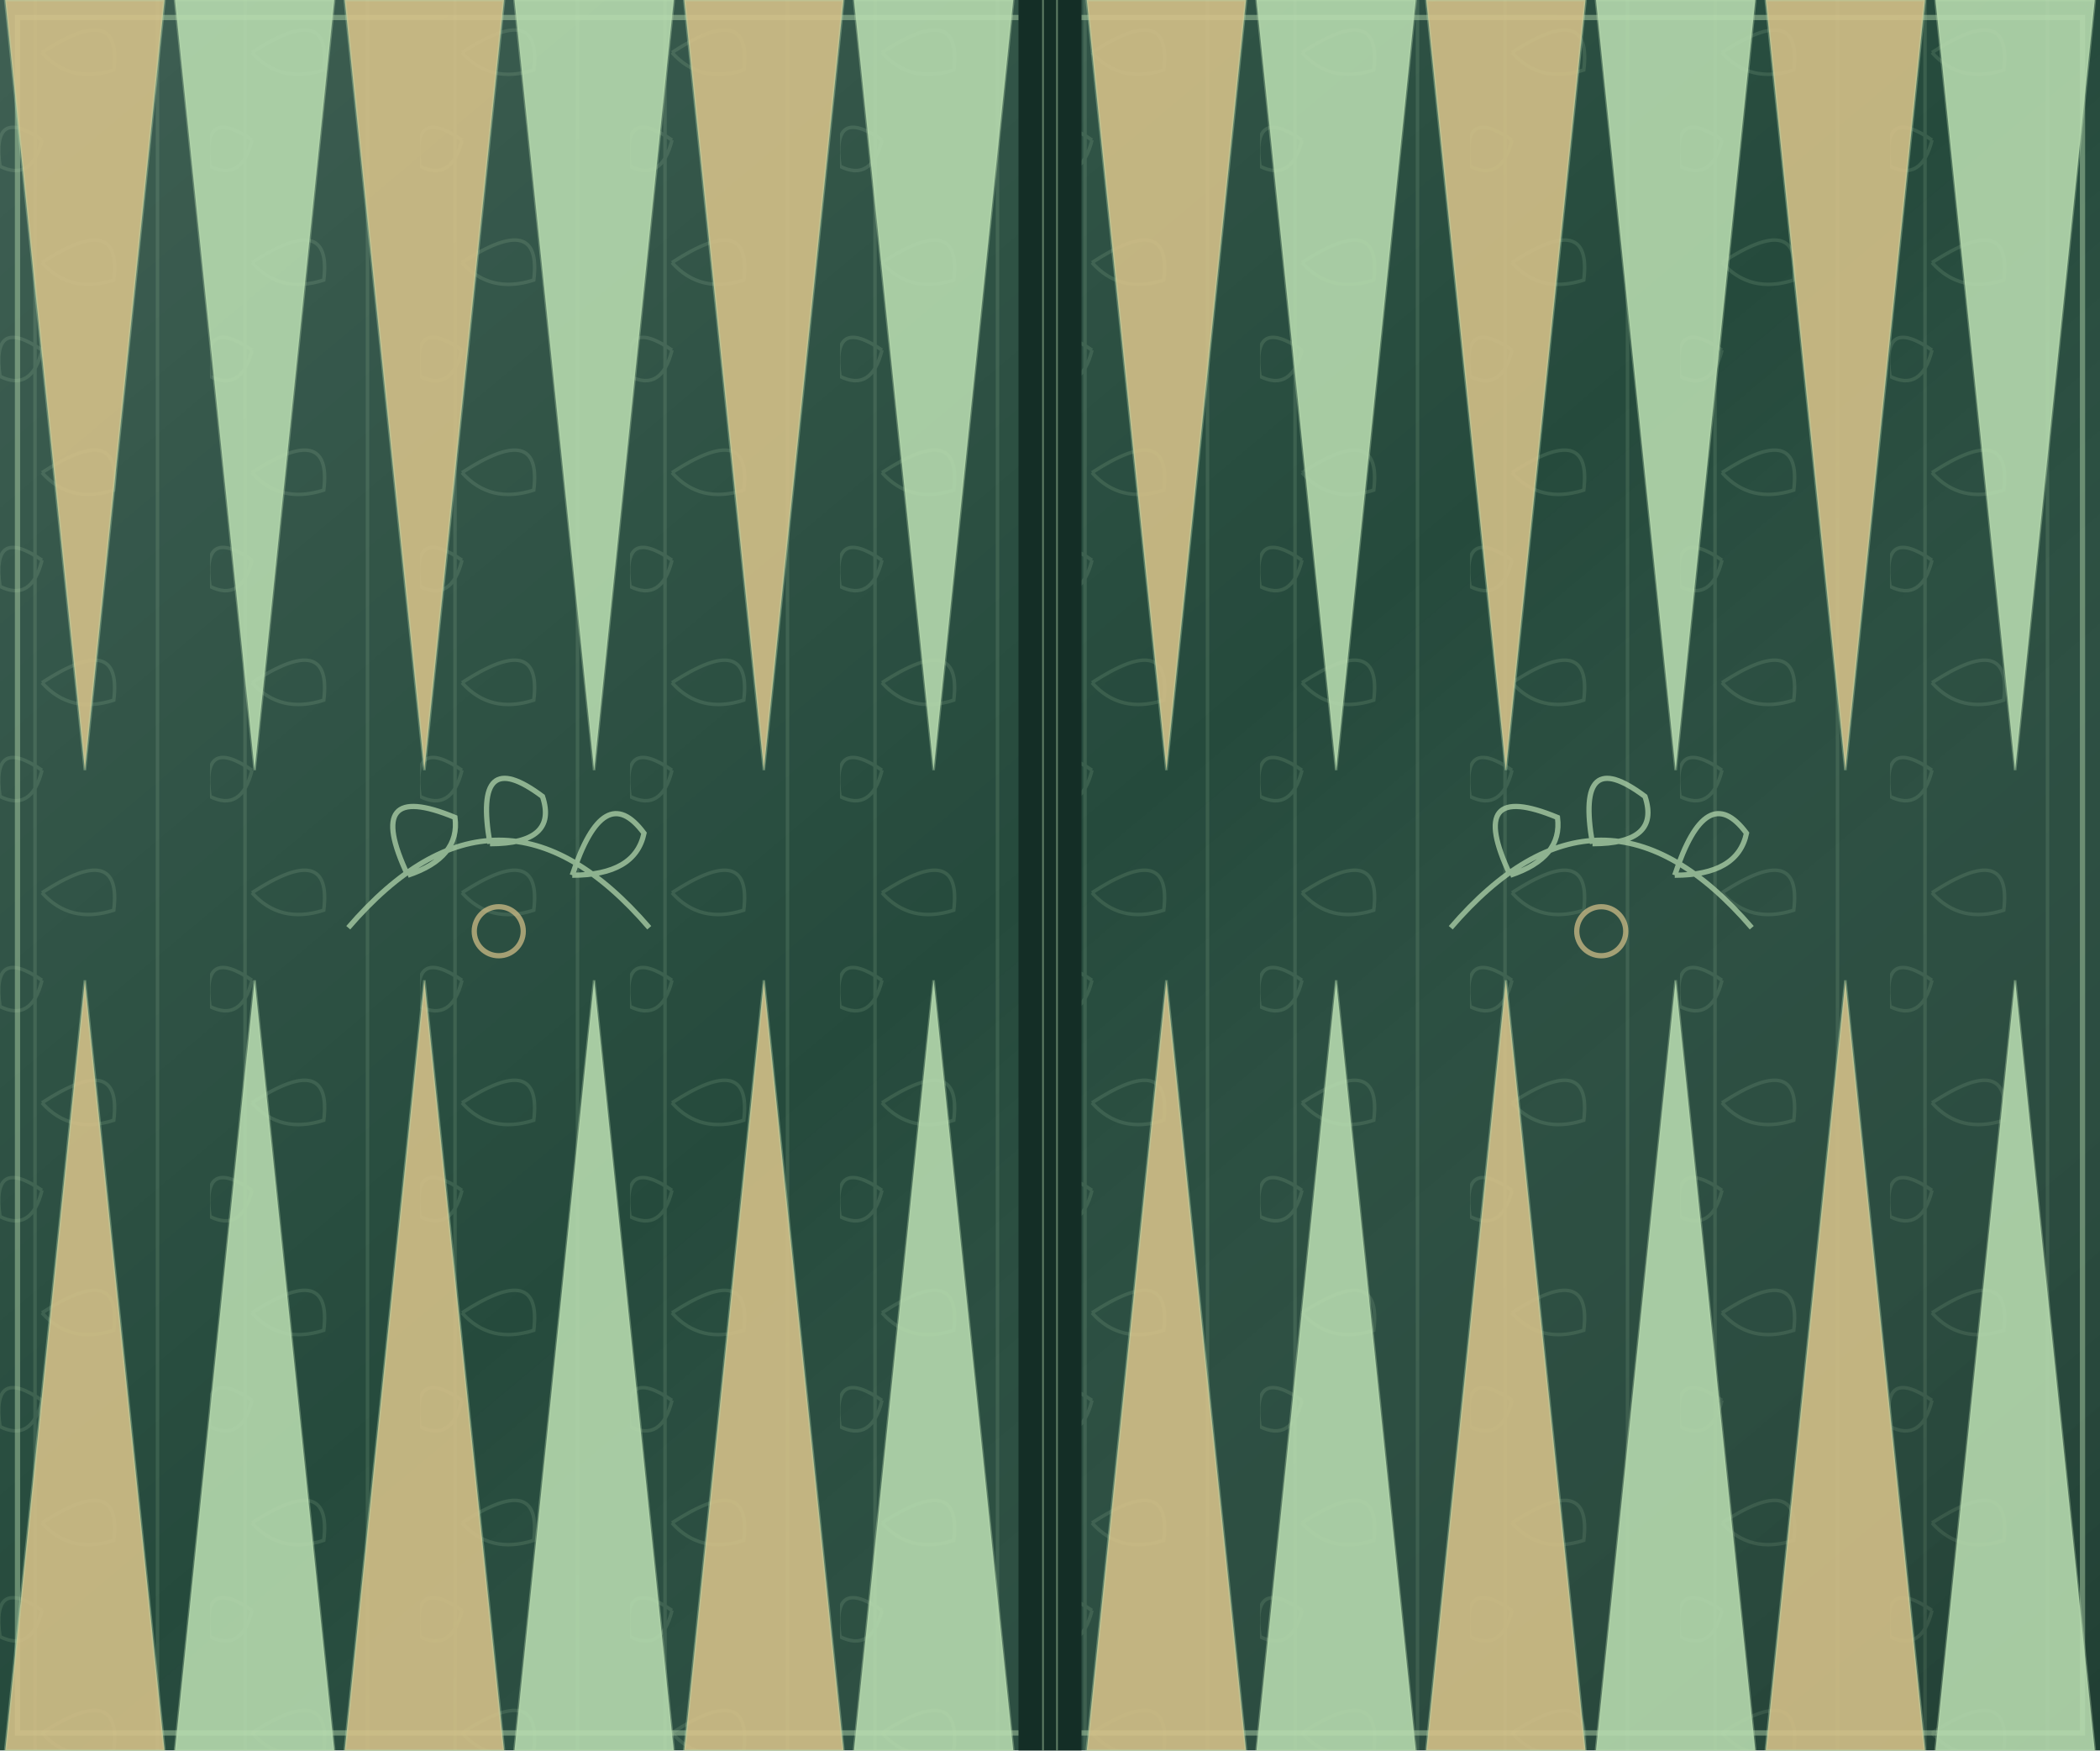
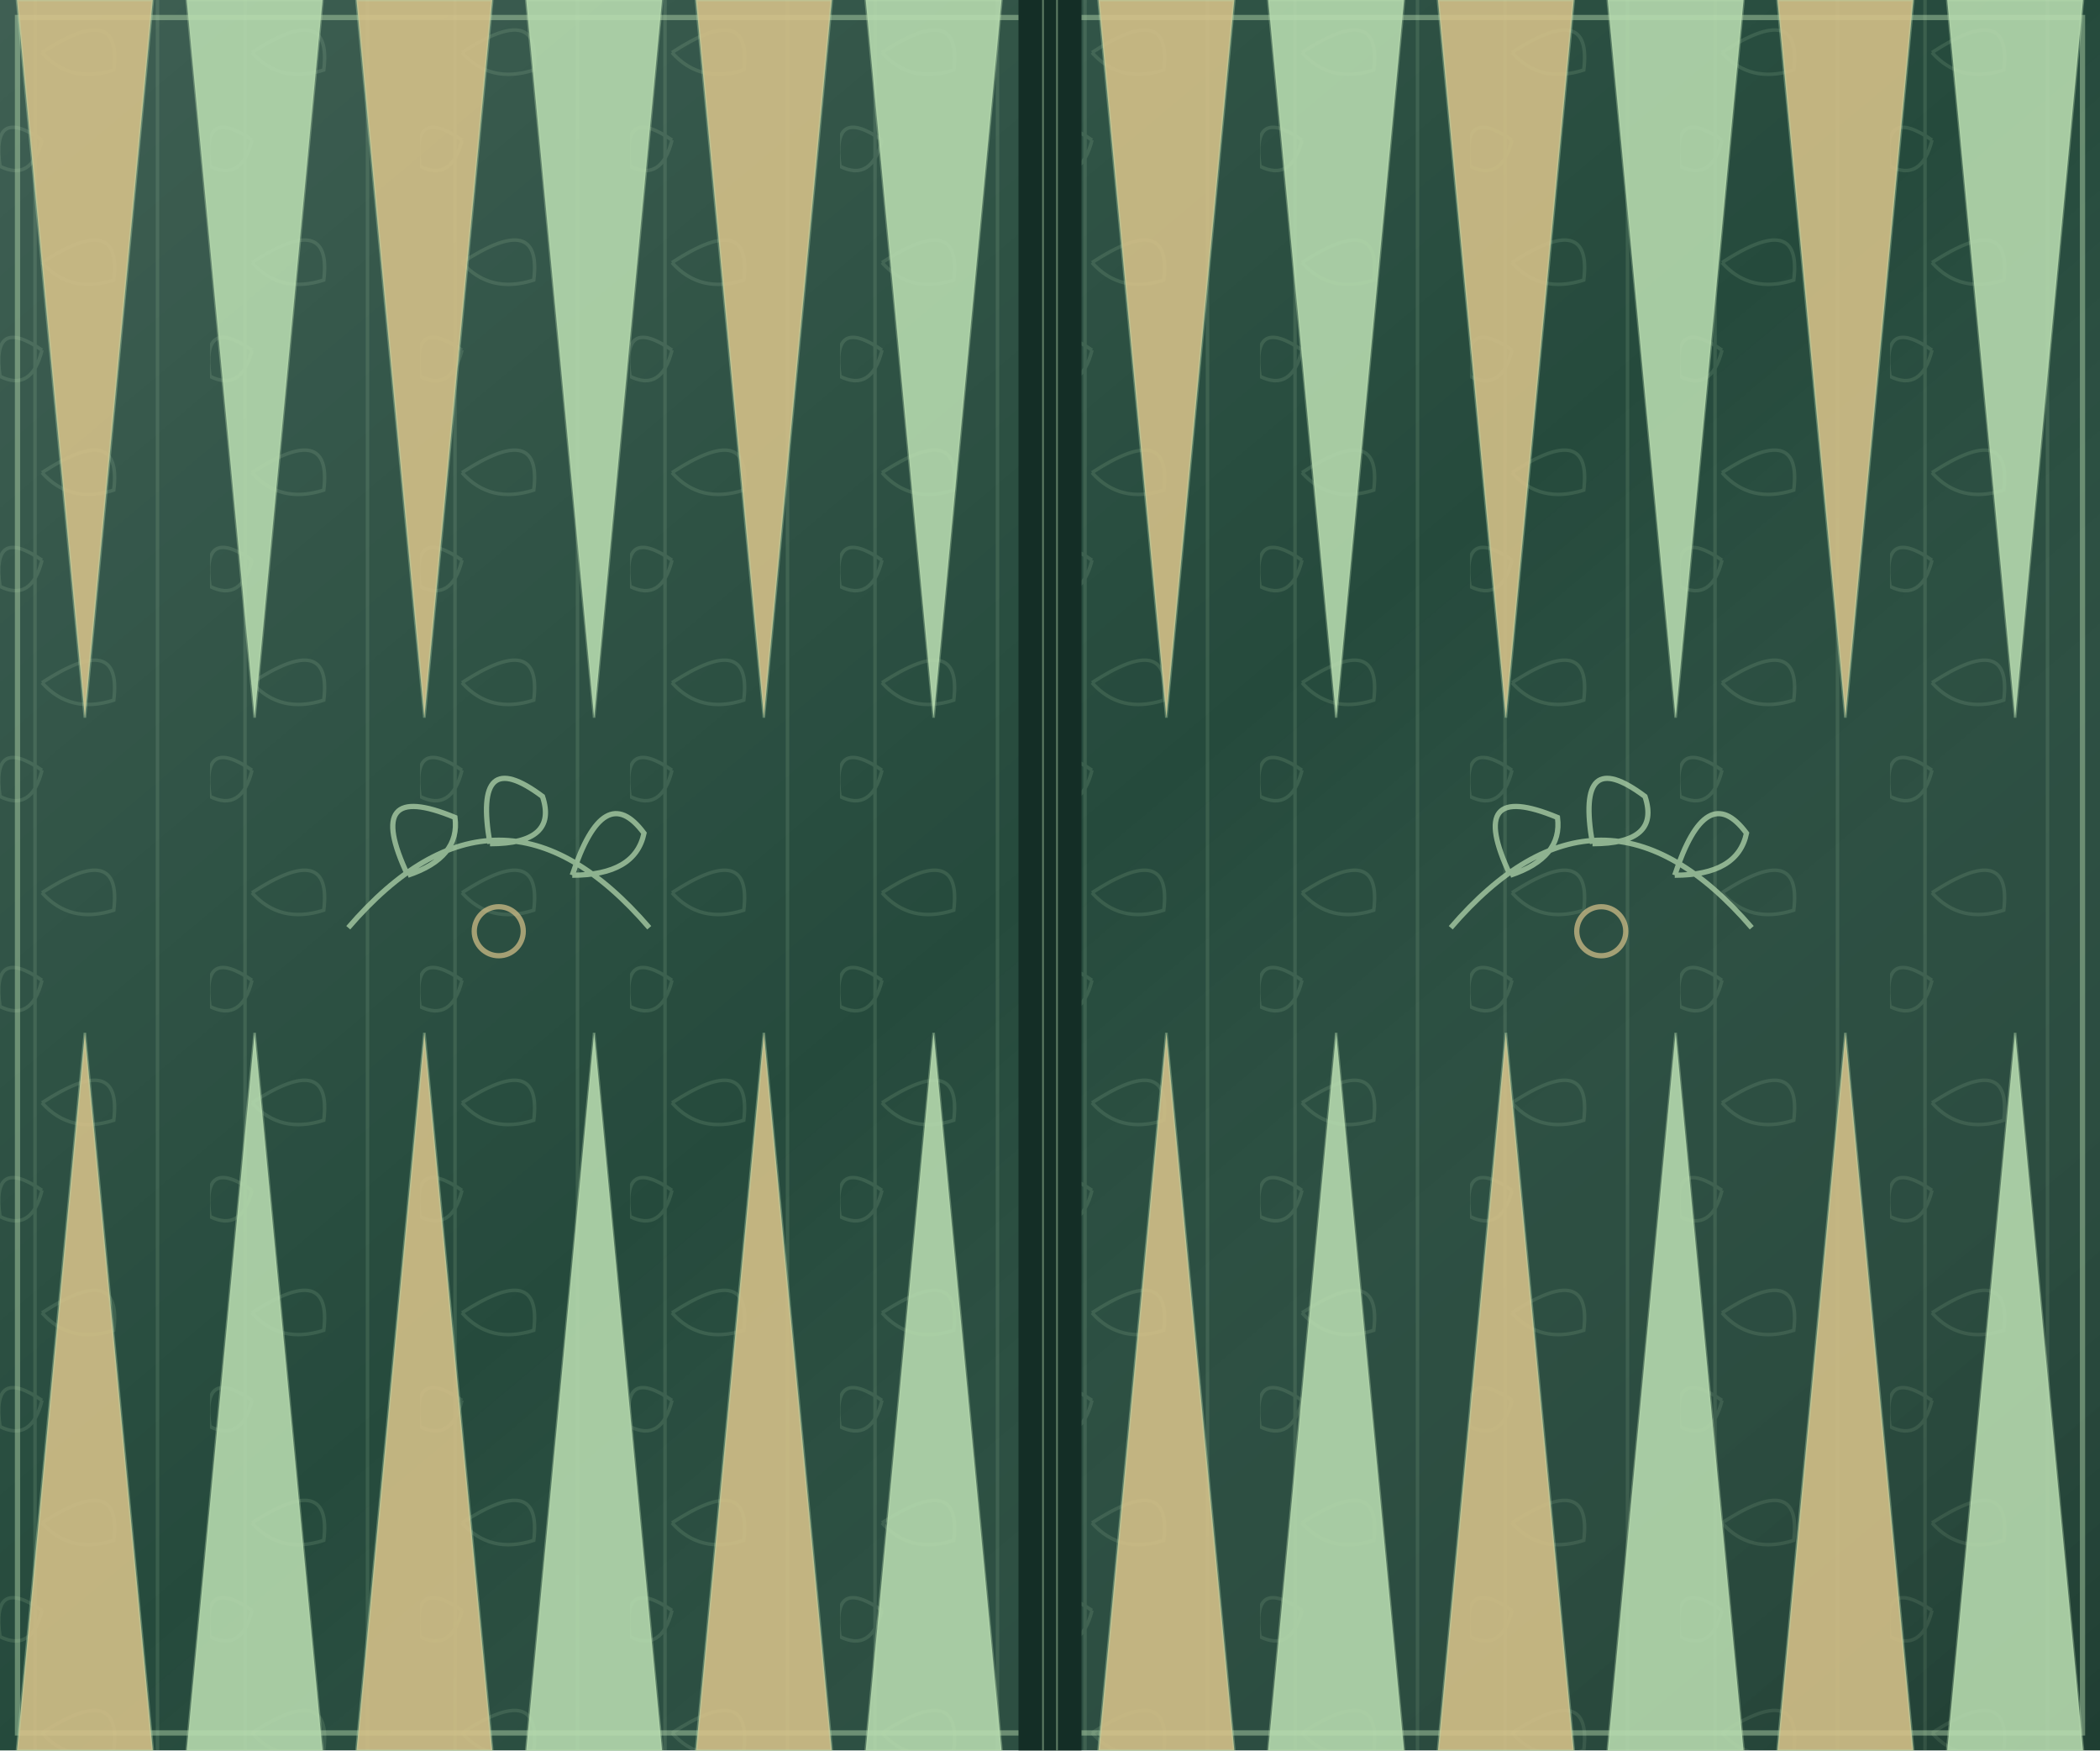
<svg xmlns="http://www.w3.org/2000/svg" viewBox="0 0 1200 1000" preserveAspectRatio="none">
  <defs>
    <pattern id="texture" width="120" height="120" patternUnits="userSpaceOnUse">
      <path d="M20 0V120M24 30Q70 0 65 40Q40 48 24 30M24 80Q-5 60 0 95Q18 104 24 80M90 0V120" fill="none" stroke="#b8dcb0" opacity=".14" stroke-width="2" />
    </pattern>
    <linearGradient id="sheen" x2="1" y2="1">
      <stop stop-color="#fff" stop-opacity=".12" />
      <stop offset=".5" stop-color="#fff" stop-opacity="0" />
      <stop offset="1" stop-color="#000" stop-opacity=".18" />
    </linearGradient>
  </defs>
  <rect width="1200" height="1000" fill="#254a3c" />
  <rect width="1200" height="1000" fill="url(#texture)" />
  <rect width="1200" height="1000" fill="url(#sheen)" />
  <path d="M10 10H1190V990H10Z" fill="none" stroke="#b8dcb0" stroke-opacity=".45" stroke-width="3" />
  <g transform="translate(285 500)" opacity=".7">
    <path d="M-86 30Q0-70 86 30M-52 0Q-78-55-25-33Q-22-10-52 0M-5-18Q-15-75 25-45Q34-18-5-18M42 0Q60-55 83-24Q78 0 42 0" fill="none" stroke="#b8dcb0" stroke-width="3" />
    <circle cy="32" r="14" fill="none" stroke="#d7c28a" stroke-width="3" />
  </g>
  <g transform="translate(915 500)" opacity=".7">
    <path d="M-86 30Q0-70 86 30M-52 0Q-78-55-25-33Q-22-10-52 0M-5-18Q-15-75 25-45Q34-18-5-18M42 0Q60-55 83-24Q78 0 42 0" fill="none" stroke="#b8dcb0" stroke-width="3" />
    <circle cy="32" r="14" fill="none" stroke="#d7c28a" stroke-width="3" />
  </g>
-   <path d="M3 0H94L48.5 440Z" fill="#d7c28a" fill-opacity=".88" stroke="#b8dcb0" stroke-opacity=".35" stroke-width="1.5" />
-   <path d="M100 0H191L145.5 440Z" fill="#b8dcb0" fill-opacity=".88" stroke="#b8dcb0" stroke-opacity=".35" stroke-width="1.5" />
-   <path d="M197 0H288L242.5 440Z" fill="#d7c28a" fill-opacity=".88" stroke="#b8dcb0" stroke-opacity=".35" stroke-width="1.5" />
-   <path d="M294 0H385L339.5 440Z" fill="#b8dcb0" fill-opacity=".88" stroke="#b8dcb0" stroke-opacity=".35" stroke-width="1.5" />
-   <path d="M391 0H482L436.5 440Z" fill="#d7c28a" fill-opacity=".88" stroke="#b8dcb0" stroke-opacity=".35" stroke-width="1.5" />
-   <path d="M488 0H579L533.5 440Z" fill="#b8dcb0" fill-opacity=".88" stroke="#b8dcb0" stroke-opacity=".35" stroke-width="1.5" />
-   <path d="M621 0H712L666.5 440Z" fill="#d7c28a" fill-opacity=".88" stroke="#b8dcb0" stroke-opacity=".35" stroke-width="1.5" />
-   <path d="M718 0H809L763.5 440Z" fill="#b8dcb0" fill-opacity=".88" stroke="#b8dcb0" stroke-opacity=".35" stroke-width="1.5" />
-   <path d="M815 0H906L860.5 440Z" fill="#d7c28a" fill-opacity=".88" stroke="#b8dcb0" stroke-opacity=".35" stroke-width="1.5" />
-   <path d="M912 0H1003L957.5 440Z" fill="#b8dcb0" fill-opacity=".88" stroke="#b8dcb0" stroke-opacity=".35" stroke-width="1.5" />
-   <path d="M1009 0H1100L1054.5 440Z" fill="#d7c28a" fill-opacity=".88" stroke="#b8dcb0" stroke-opacity=".35" stroke-width="1.5" />
-   <path d="M1106 0H1197L1151.5 440Z" fill="#b8dcb0" fill-opacity=".88" stroke="#b8dcb0" stroke-opacity=".35" stroke-width="1.5" />
-   <path d="M3 1000H94L48.5 560Z" fill="#d7c28a" fill-opacity=".88" stroke="#b8dcb0" stroke-opacity=".35" stroke-width="1.5" />
-   <path d="M100 1000H191L145.5 560Z" fill="#b8dcb0" fill-opacity=".88" stroke="#b8dcb0" stroke-opacity=".35" stroke-width="1.5" />
-   <path d="M197 1000H288L242.5 560Z" fill="#d7c28a" fill-opacity=".88" stroke="#b8dcb0" stroke-opacity=".35" stroke-width="1.5" />
-   <path d="M294 1000H385L339.5 560Z" fill="#b8dcb0" fill-opacity=".88" stroke="#b8dcb0" stroke-opacity=".35" stroke-width="1.5" />
-   <path d="M391 1000H482L436.5 560Z" fill="#d7c28a" fill-opacity=".88" stroke="#b8dcb0" stroke-opacity=".35" stroke-width="1.5" />
-   <path d="M488 1000H579L533.5 560Z" fill="#b8dcb0" fill-opacity=".88" stroke="#b8dcb0" stroke-opacity=".35" stroke-width="1.5" />
-   <path d="M621 1000H712L666.5 560Z" fill="#d7c28a" fill-opacity=".88" stroke="#b8dcb0" stroke-opacity=".35" stroke-width="1.5" />
-   <path d="M718 1000H809L763.5 560Z" fill="#b8dcb0" fill-opacity=".88" stroke="#b8dcb0" stroke-opacity=".35" stroke-width="1.5" />
-   <path d="M815 1000H906L860.5 560Z" fill="#d7c28a" fill-opacity=".88" stroke="#b8dcb0" stroke-opacity=".35" stroke-width="1.5" />
-   <path d="M912 1000H1003L957.5 560Z" fill="#b8dcb0" fill-opacity=".88" stroke="#b8dcb0" stroke-opacity=".35" stroke-width="1.5" />
-   <path d="M1009 1000H1100L1054.5 560Z" fill="#d7c28a" fill-opacity=".88" stroke="#b8dcb0" stroke-opacity=".35" stroke-width="1.5" />
-   <path d="M1106 1000H1197L1151.5 560Z" fill="#b8dcb0" fill-opacity=".88" stroke="#b8dcb0" stroke-opacity=".35" stroke-width="1.5" />
+   <path d="M9.7 0H87.3L48.5 410Z" fill="#d7c28a" fill-opacity=".88" stroke="#b8dcb0" stroke-opacity=".35" stroke-width="1.5" />
+   <path d="M106.7 0H184.3L145.5 410Z" fill="#b8dcb0" fill-opacity=".88" stroke="#b8dcb0" stroke-opacity=".35" stroke-width="1.5" />
+   <path d="M203.7 0H281.3L242.5 410Z" fill="#d7c28a" fill-opacity=".88" stroke="#b8dcb0" stroke-opacity=".35" stroke-width="1.5" />
+   <path d="M300.7 0H378.3L339.5 410Z" fill="#b8dcb0" fill-opacity=".88" stroke="#b8dcb0" stroke-opacity=".35" stroke-width="1.5" />
+   <path d="M397.7 0H475.3L436.5 410Z" fill="#d7c28a" fill-opacity=".88" stroke="#b8dcb0" stroke-opacity=".35" stroke-width="1.5" />
+   <path d="M494.7 0H572.3L533.5 410Z" fill="#b8dcb0" fill-opacity=".88" stroke="#b8dcb0" stroke-opacity=".35" stroke-width="1.5" />
+   <path d="M627.7 0H705.3L666.5 410Z" fill="#d7c28a" fill-opacity=".88" stroke="#b8dcb0" stroke-opacity=".35" stroke-width="1.5" />
+   <path d="M724.7 0H802.3L763.5 410Z" fill="#b8dcb0" fill-opacity=".88" stroke="#b8dcb0" stroke-opacity=".35" stroke-width="1.5" />
+   <path d="M821.7 0H899.3L860.5 410Z" fill="#d7c28a" fill-opacity=".88" stroke="#b8dcb0" stroke-opacity=".35" stroke-width="1.5" />
+   <path d="M918.7 0H996.3L957.5 410Z" fill="#b8dcb0" fill-opacity=".88" stroke="#b8dcb0" stroke-opacity=".35" stroke-width="1.5" />
+   <path d="M1015.7 0H1093.3L1054.5 410Z" fill="#d7c28a" fill-opacity=".88" stroke="#b8dcb0" stroke-opacity=".35" stroke-width="1.5" />
+   <path d="M1112.7 0H1190.3L1151.5 410Z" fill="#b8dcb0" fill-opacity=".88" stroke="#b8dcb0" stroke-opacity=".35" stroke-width="1.5" />
+   <path d="M9.7 1000H87.3L48.5 590Z" fill="#d7c28a" fill-opacity=".88" stroke="#b8dcb0" stroke-opacity=".35" stroke-width="1.5" />
+   <path d="M106.7 1000H184.3L145.5 590Z" fill="#b8dcb0" fill-opacity=".88" stroke="#b8dcb0" stroke-opacity=".35" stroke-width="1.5" />
+   <path d="M203.7 1000H281.3L242.5 590Z" fill="#d7c28a" fill-opacity=".88" stroke="#b8dcb0" stroke-opacity=".35" stroke-width="1.5" />
+   <path d="M300.7 1000H378.3L339.5 590Z" fill="#b8dcb0" fill-opacity=".88" stroke="#b8dcb0" stroke-opacity=".35" stroke-width="1.5" />
+   <path d="M397.7 1000H475.3L436.5 590Z" fill="#d7c28a" fill-opacity=".88" stroke="#b8dcb0" stroke-opacity=".35" stroke-width="1.5" />
+   <path d="M494.7 1000H572.3L533.5 590Z" fill="#b8dcb0" fill-opacity=".88" stroke="#b8dcb0" stroke-opacity=".35" stroke-width="1.5" />
+   <path d="M627.7 1000H705.3L666.5 590Z" fill="#d7c28a" fill-opacity=".88" stroke="#b8dcb0" stroke-opacity=".35" stroke-width="1.5" />
+   <path d="M724.7 1000H802.3L763.5 590Z" fill="#b8dcb0" fill-opacity=".88" stroke="#b8dcb0" stroke-opacity=".35" stroke-width="1.5" />
+   <path d="M821.7 1000H899.3L860.5 590Z" fill="#d7c28a" fill-opacity=".88" stroke="#b8dcb0" stroke-opacity=".35" stroke-width="1.5" />
+   <path d="M918.7 1000H996.3L957.5 590Z" fill="#b8dcb0" fill-opacity=".88" stroke="#b8dcb0" stroke-opacity=".35" stroke-width="1.5" />
+   <path d="M1015.7 1000H1093.3L1054.5 590Z" fill="#d7c28a" fill-opacity=".88" stroke="#b8dcb0" stroke-opacity=".35" stroke-width="1.5" />
+   <path d="M1112.7 1000H1190.3L1151.5 590Z" fill="#b8dcb0" fill-opacity=".88" stroke="#b8dcb0" stroke-opacity=".35" stroke-width="1.5" />
  <rect x="582" width="36" height="1000" fill="#142e26" />
  <path d="M596 0V1000M604 0V1000" stroke="#b8dcb0" stroke-opacity=".45" />
</svg>
